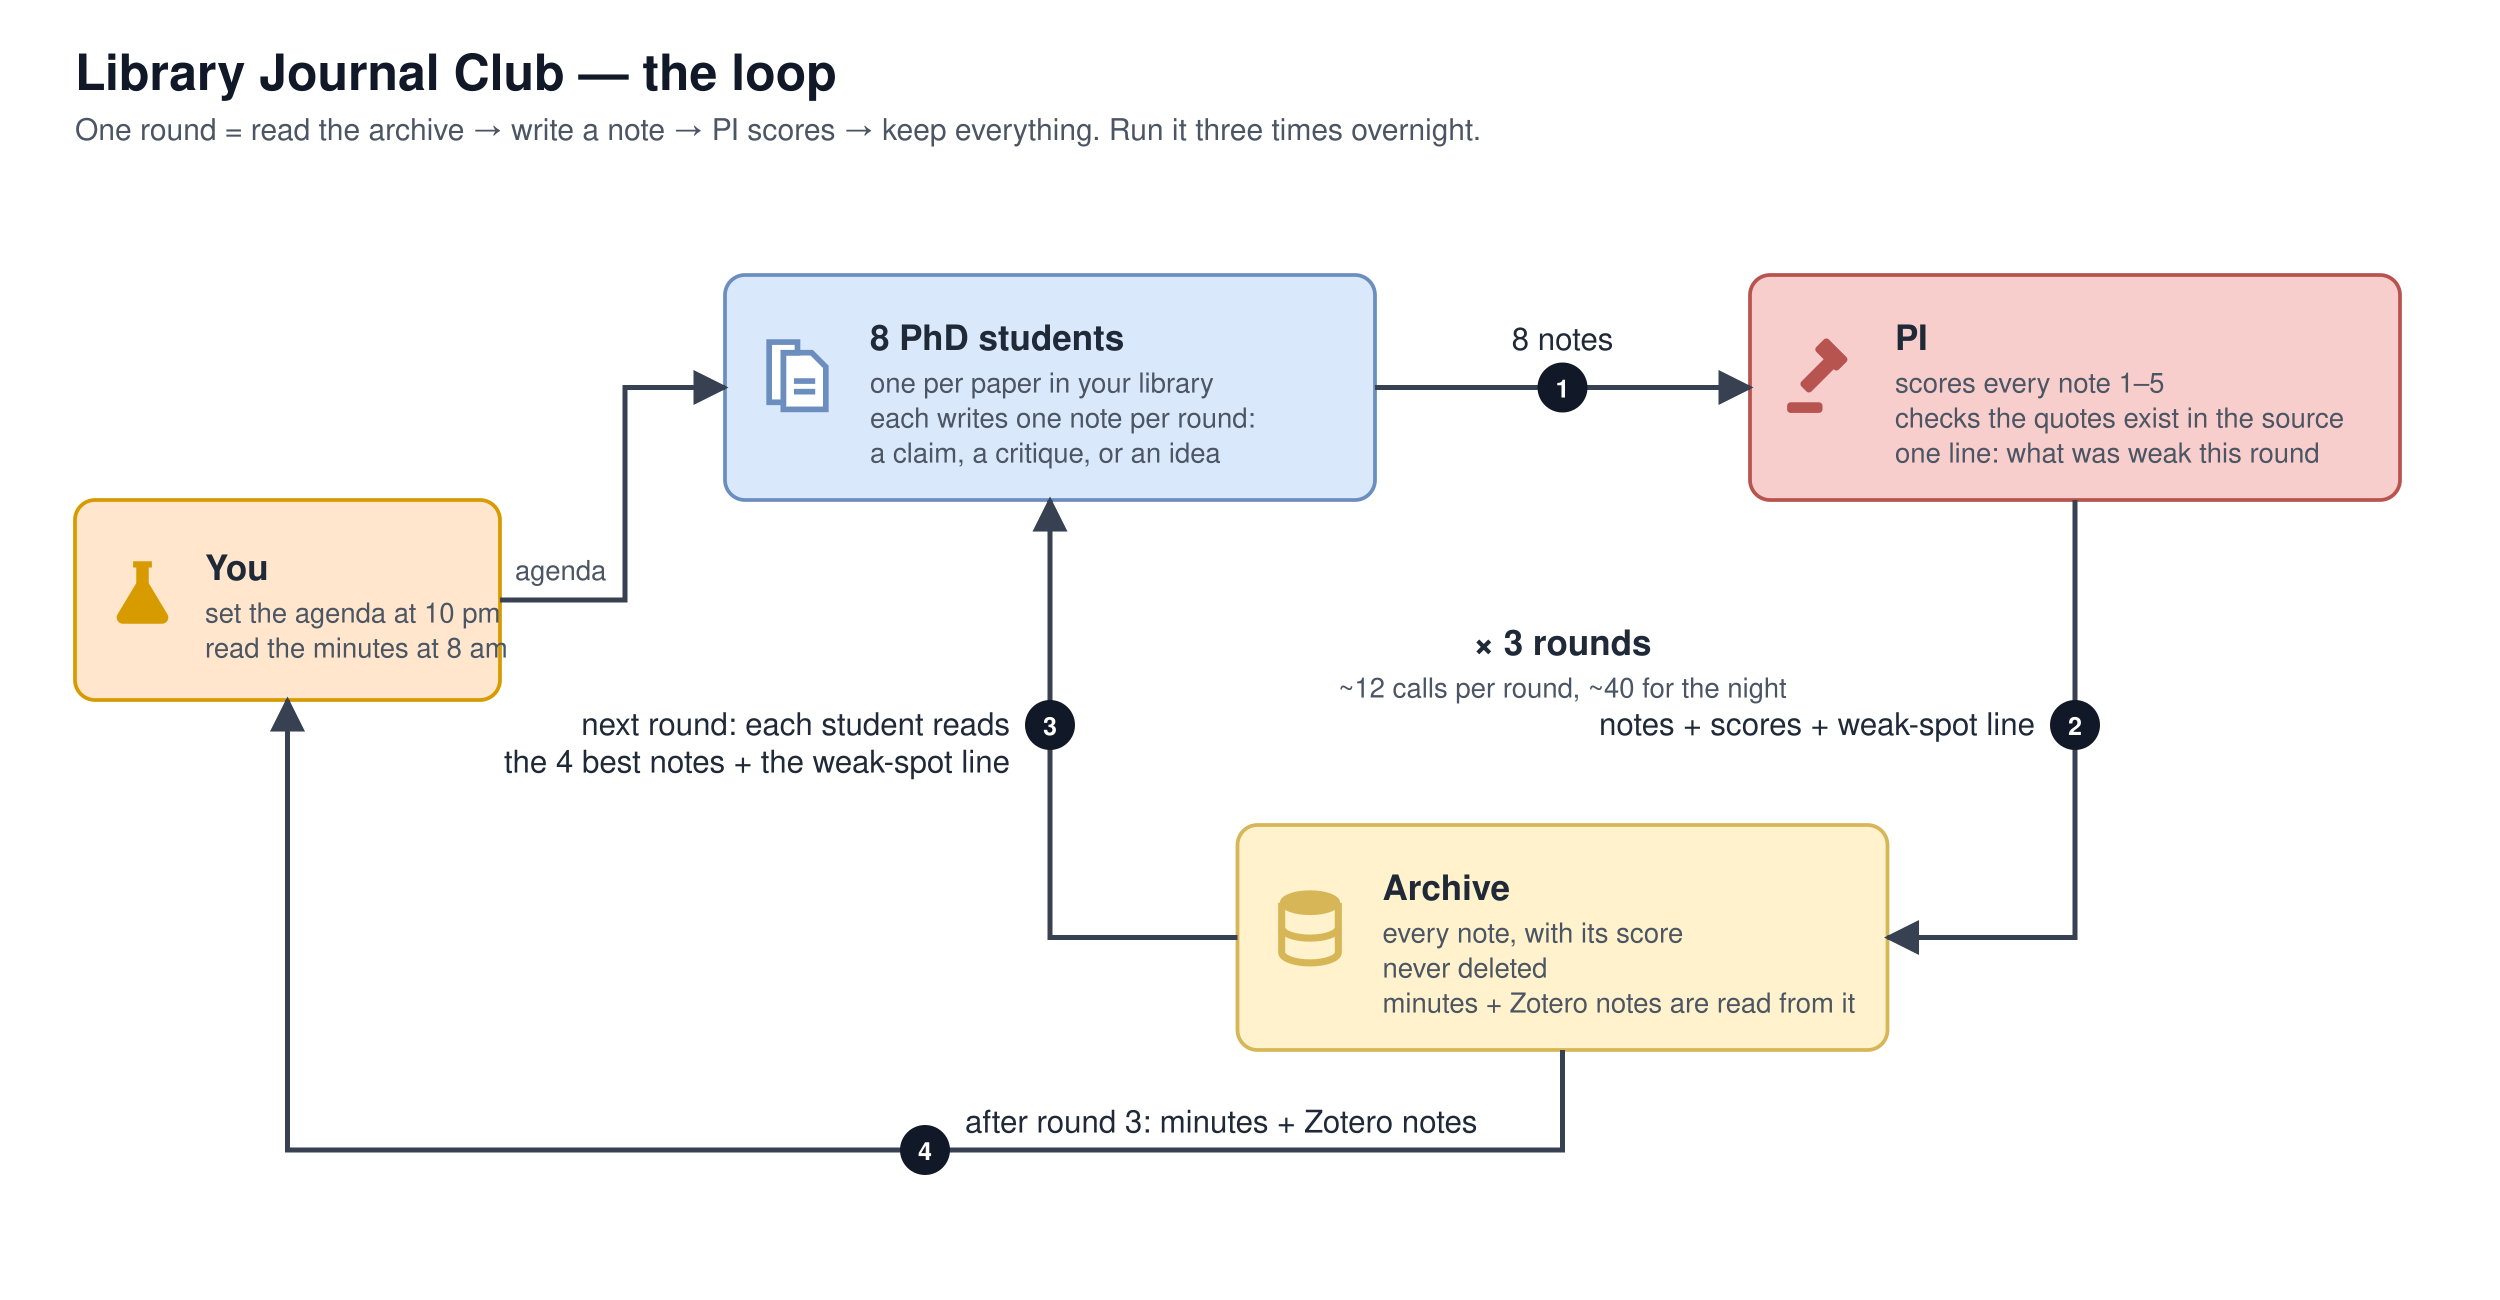
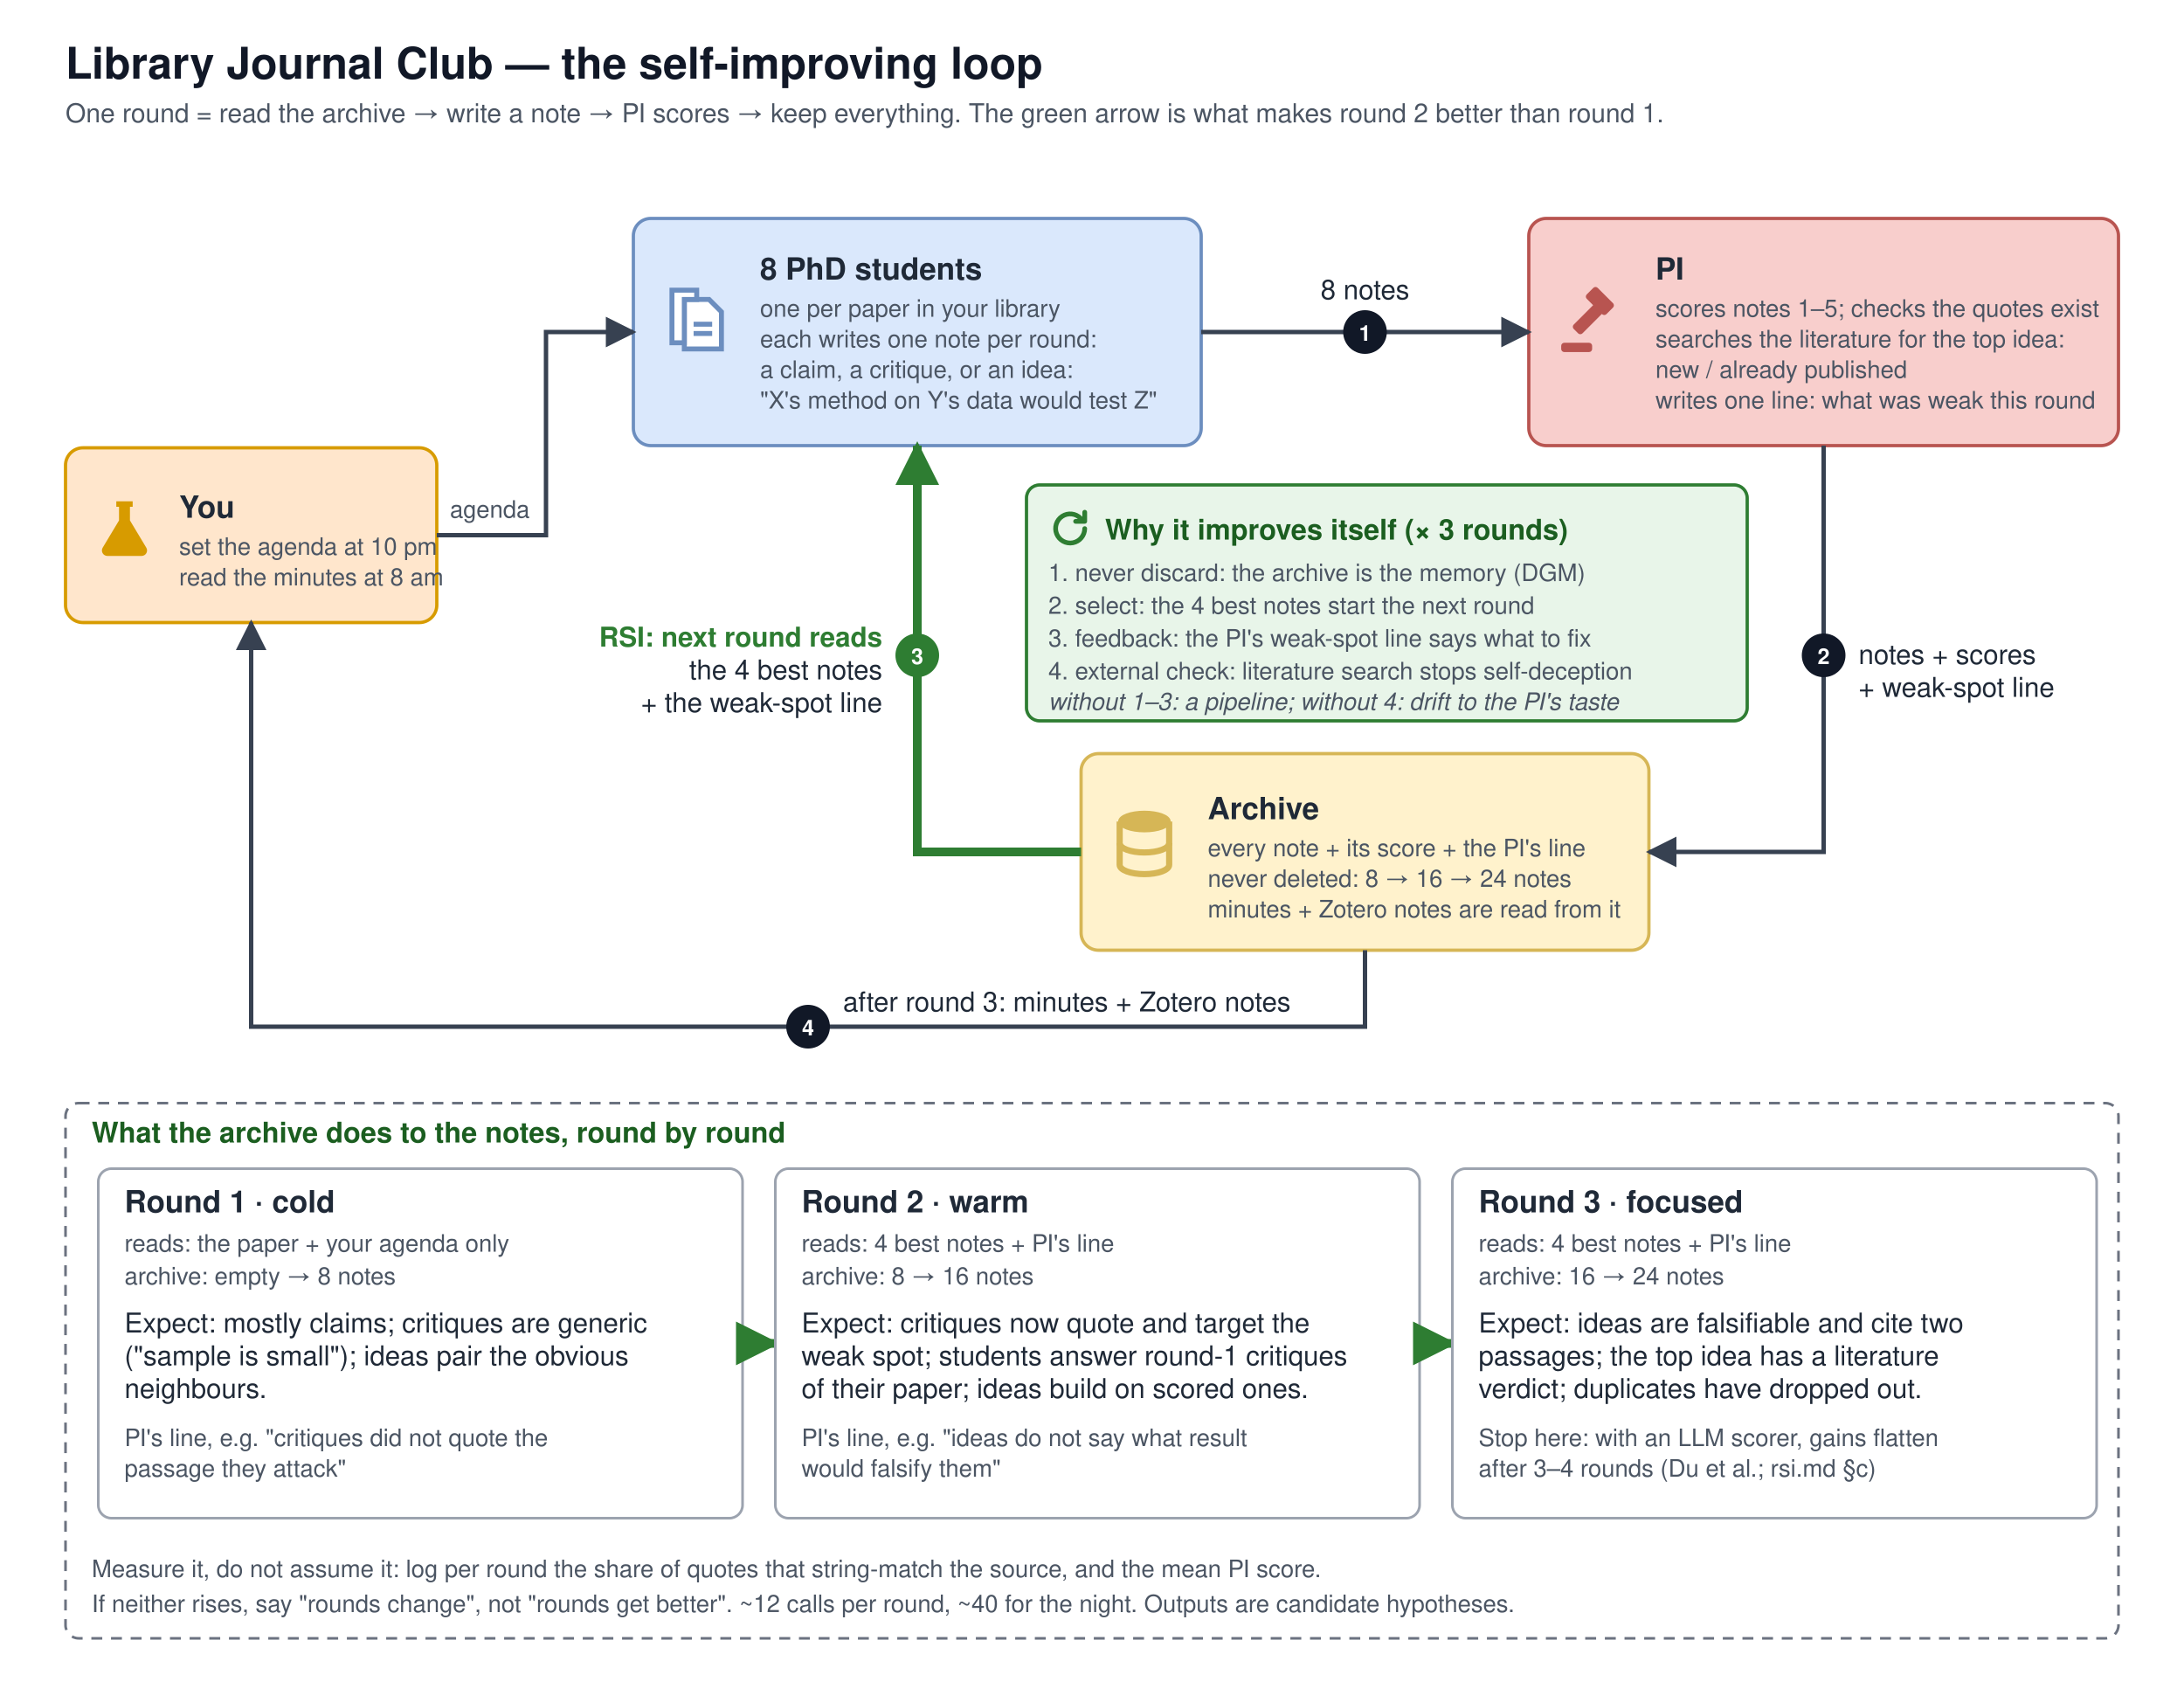
- <svg xmlns="http://www.w3.org/2000/svg" viewBox="0 0 1000 520" width="1000" height="520" font-family="Helvetica, Arial, sans-serif">
+ <svg xmlns="http://www.w3.org/2000/svg" viewBox="0 0 1000 770" width="1000" height="770" font-family="Helvetica, Arial, sans-serif">
  <style>
    .t { font-size: 12.5px; fill: #1f2937; }
    .ts { font-size: 11px; fill: #4b5563; }
    .tb { font-size: 14px; font-weight: 700; fill: #1f2937; }
    .title { font-size: 20px; font-weight: 700; fill: #111827; }
    .sub { font-size: 12px; fill: #4b5563; }
    .you { fill: #ffe6cc; stroke: #d79b00; stroke-width: 1.5; }
    .pi { fill: #f8cecc; stroke: #b85450; stroke-width: 1.5; }
    .students { fill: #dae8fc; stroke: #6c8ebf; stroke-width: 1.5; }
    .archive { fill: #fff2cc; stroke: #d6b656; stroke-width: 1.5; }
+     .callout { fill: #e8f5e9; stroke: #2e7d32; stroke-width: 1.5; }
+     .round { fill: #ffffff; stroke: #9ca3af; stroke-width: 1.2; }
+     .band { fill: none; stroke: #6b7280; stroke-width: 1.2; stroke-dasharray: 5 4; }
    .edge { fill: none; stroke: #374151; stroke-width: 2; }
+     .rsi { fill: none; stroke: #2e7d32; stroke-width: 4; }
+     .rsit { fill: #2e7d32; font-weight: 700; font-size: 12.5px; }
+     .rsih { fill: #1b5e20; font-weight: 700; font-size: 13px; }
    .num { fill: #111827; }
+     .numg { fill: #2e7d32; }
    .numt { font-size: 10px; font-weight: 700; fill: #ffffff; }
  </style>
  <defs>
    <marker id="ah" viewBox="0 0 10 10" refX="9" refY="5" markerWidth="7" markerHeight="7" orient="auto-start-reverse">
      <path d="M0 0L10 5L0 10z" fill="#374151" />
+     </marker>
+     <marker id="ahg" viewBox="0 0 10 10" refX="9" refY="5" markerWidth="5" markerHeight="5" orient="auto-start-reverse">
+       <path d="M0 0L10 5L0 10z" fill="#2e7d32" />
    </marker>
    <symbol id="i-flask" viewBox="0 0 24 24">
      <path d="M9 2h6v2h-1v5l6 10a2 2 0 0 1-1.7 3H5.7A2 2 0 0 1 4 19l6-10V4H9z" />
    </symbol>
    <symbol id="i-gavel" viewBox="0 0 24 24">
      <rect x="2" y="19" width="10" height="3" rx="1" />
      <rect x="5" y="9" width="12" height="4" rx="1" transform="rotate(-45 11 11)" />
      <rect x="12" y="1" width="5" height="9" rx="1" transform="rotate(-45 14.5 5.5)" />
    </symbol>
    <symbol id="i-docs" viewBox="0 0 24 24">
      <path d="M8 5h8l4 4v12H8z" stroke-width="1.6" />
      <path d="M4 2h8v3H8v14H4z" stroke-width="1.6" />
      <path d="M11 13h6M11 16h6" fill="none" stroke-width="1.6" />
    </symbol>
    <symbol id="i-db" viewBox="0 0 24 24">
      <ellipse cx="12" cy="5" rx="8" ry="3" />
      <path d="M4 5v14c0 1.7 3.6 3 8 3s8-1.3 8-3V5" fill="none" stroke-width="2" />
      <path d="M4 12c0 1.7 3.6 3 8 3s8-1.3 8-3" fill="none" stroke-width="2" />
    </symbol>
+     <symbol id="i-cycle" viewBox="0 0 24 24">
+       <path d="M20 12a8 8 0 1 1-2.3-5.7" fill="none" stroke-width="2.6" stroke-linecap="round" />
+       <path d="M20 3v5h-5" fill="none" stroke-width="2.6" stroke-linecap="round" stroke-linejoin="round" />
+     </symbol>
  </defs>
-   <rect x="0" y="0" width="1000" height="520" fill="#ffffff" />
-   <text x="30" y="36" class="title">Library Journal Club — the loop</text>
-   <text x="30" y="56" class="sub">One round = read the archive → write a note → PI scores → keep everything. Run it three times overnight.</text>
-   <rect x="30" y="200" width="170" height="80" rx="8" class="you" />
-   <use href="#i-flask" x="42" y="222" width="30" height="30" fill="#d79b00" />
-   <text x="82" y="232" class="tb">You</text>
-   <text x="82" y="249" class="ts">set the agenda at 10 pm</text>
-   <text x="82" y="263" class="ts">read the minutes at 8 am</text>
-   <rect x="290" y="110" width="260" height="90" rx="8" class="students" />
-   <use href="#i-docs" x="302" y="134" width="34" height="34" fill="#ffffff" stroke="#6c8ebf" />
-   <text x="348" y="140" class="tb">8 PhD students</text>
-   <text x="348" y="157" class="ts">one per paper in your library</text>
-   <text x="348" y="171" class="ts">each writes one note per round:</text>
-   <text x="348" y="185" class="ts">a claim, a critique, or an idea</text>
-   <rect x="700" y="110" width="260" height="90" rx="8" class="pi" />
-   <use href="#i-gavel" x="712" y="134" width="34" height="34" fill="#b85450" />
-   <text x="758" y="140" class="tb">PI</text>
-   <text x="758" y="157" class="ts">scores every note 1–5</text>
-   <text x="758" y="171" class="ts">checks the quotes exist in the source</text>
-   <text x="758" y="185" class="ts">one line: what was weak this round</text>
-   <rect x="495" y="330" width="260" height="90" rx="8" class="archive" />
-   <use href="#i-db" x="507" y="354" width="34" height="34" fill="#d6b656" stroke="#d6b656" />
-   <text x="553" y="360" class="tb">Archive</text>
-   <text x="553" y="377" class="ts">every note, with its score</text>
-   <text x="553" y="391" class="ts">never deleted</text>
-   <text x="553" y="405" class="ts">minutes + Zotero notes are read from it</text>
-   <path d="M200 240H250V155H290" class="edge" marker-end="url(#ah)" />
-   <text x="206" y="232" class="ts">agenda</text>
-   <path d="M550 155H700" class="edge" marker-end="url(#ah)" />
-   <circle cx="625" cy="155" r="10" class="num" />
-   <text x="625" y="159" class="numt" text-anchor="middle">1</text>
-   <text x="625" y="140" class="t" text-anchor="middle">8 notes</text>
-   <path d="M830 200V375H755" class="edge" marker-end="url(#ah)" />
-   <circle cx="830" cy="290" r="10" class="num" />
-   <text x="830" y="294" class="numt" text-anchor="middle">2</text>
-   <text x="814" y="294" class="t" text-anchor="end">notes + scores + weak-spot line</text>
-   <path d="M495 375H420V200" class="edge" marker-end="url(#ah)" />
-   <circle cx="420" cy="290" r="10" class="num" />
-   <text x="420" y="294" class="numt" text-anchor="middle">3</text>
-   <text x="404" y="294" class="t" text-anchor="end">next round: each student reads</text>
-   <text x="404" y="309" class="t" text-anchor="end">the 4 best notes + the weak-spot line</text>
-   <path d="M625 420V460H115V280" class="edge" marker-end="url(#ah)" />
-   <circle cx="370" cy="460" r="10" class="num" />
-   <text x="370" y="464" class="numt" text-anchor="middle">4</text>
-   <text x="386" y="453" class="t">after round 3: minutes + Zotero notes</text>
-   <text x="625" y="262" class="tb" text-anchor="middle">× 3 rounds</text>
-   <text x="625" y="279" class="ts" text-anchor="middle">~12 calls per round, ~40 for the night</text>
+   <rect x="0" y="0" width="1000" height="770" fill="#ffffff" />
+   <text x="30" y="36" class="title">Library Journal Club — the self-improving loop</text>
+   <text x="30" y="56" class="sub">One round = read the archive → write a note → PI scores → keep everything. The green arrow is what makes round 2 better than round 1.</text>
+   <rect x="30" y="205" width="170" height="80" rx="8" class="you" />
+   <use href="#i-flask" x="42" y="227" width="30" height="30" fill="#d79b00" />
+   <text x="82" y="237" class="tb">You</text>
+   <text x="82" y="254" class="ts">set the agenda at 10 pm</text>
+   <text x="82" y="268" class="ts">read the minutes at 8 am</text>
+   <rect x="290" y="100" width="260" height="104" rx="8" class="students" />
+   <use href="#i-docs" x="302" y="130" width="34" height="34" fill="#ffffff" stroke="#6c8ebf" />
+   <text x="348" y="128" class="tb">8 PhD students</text>
+   <text x="348" y="145" class="ts">one per paper in your library</text>
+   <text x="348" y="159" class="ts">each writes one note per round:</text>
+   <text x="348" y="173" class="ts">a claim, a critique, or an idea:</text>
+   <text x="348" y="187" class="ts">"X's method on Y's data would test Z"</text>
+   <rect x="700" y="100" width="270" height="104" rx="8" class="pi" />
+   <use href="#i-gavel" x="712" y="130" width="34" height="34" fill="#b85450" />
+   <text x="758" y="128" class="tb">PI</text>
+   <text x="758" y="145" class="ts">scores notes 1–5; checks the quotes exist</text>
+   <text x="758" y="159" class="ts">searches the literature for the top idea:</text>
+   <text x="758" y="173" class="ts">new / already published</text>
+   <text x="758" y="187" class="ts">writes one line: what was weak this round</text>
+   <rect x="495" y="345" width="260" height="90" rx="8" class="archive" />
+   <use href="#i-db" x="507" y="369" width="34" height="34" fill="#d6b656" stroke="#d6b656" />
+   <text x="553" y="375" class="tb">Archive</text>
+   <text x="553" y="392" class="ts">every note + its score + the PI's line</text>
+   <text x="553" y="406" class="ts">never deleted: 8 → 16 → 24 notes</text>
+   <text x="553" y="420" class="ts">minutes + Zotero notes are read from it</text>
+   <path d="M200 245H250V152H290" class="edge" marker-end="url(#ah)" />
+   <text x="206" y="237" class="ts">agenda</text>
+   <path d="M550 152H700" class="edge" marker-end="url(#ah)" />
+   <circle cx="625" cy="152" r="10" class="num" />
+   <text x="625" y="156" class="numt" text-anchor="middle">1</text>
+   <text x="625" y="137" class="t" text-anchor="middle">8 notes</text>
+   <path d="M835 204V390H755" class="edge" marker-end="url(#ah)" />
+   <circle cx="835" cy="300" r="10" class="num" />
+   <text x="835" y="304" class="numt" text-anchor="middle">2</text>
+   <text x="851" y="304" class="t">notes + scores</text>
+   <text x="851" y="319" class="t">+ weak-spot line</text>
+   <path d="M495 390H420V204" class="rsi" marker-end="url(#ahg)" />
+   <circle cx="420" cy="300" r="10" class="numg" />
+   <text x="420" y="304" class="numt" text-anchor="middle">3</text>
+   <text x="404" y="296" class="rsit" text-anchor="end">RSI: next round reads</text>
+   <text x="404" y="311" class="t" text-anchor="end">the 4 best notes</text>
+   <text x="404" y="326" class="t" text-anchor="end">+ the weak-spot line</text>
+   <rect x="470" y="222" width="330" height="108" rx="6" class="callout" />
+   <use href="#i-cycle" x="480" y="232" width="20" height="20" fill="none" stroke="#2e7d32" />
+   <text x="506" y="247" class="rsih">Why it improves itself (× 3 rounds)</text>
+   <text x="480" y="266" class="ts">1. never discard: the archive is the memory (DGM)</text>
+   <text x="480" y="281" class="ts">2. select: the 4 best notes start the next round</text>
+   <text x="480" y="296" class="ts">3. feedback: the PI's weak-spot line says what to fix</text>
+   <text x="480" y="311" class="ts">4. external check: literature search stops self-deception</text>
+   <text x="480" y="325" class="ts" font-style="italic">without 1–3: a pipeline; without 4: drift to the PI's taste</text>
+   <path d="M625 435V470H115V285" class="edge" marker-end="url(#ah)" />
+   <circle cx="370" cy="470" r="10" class="num" />
+   <text x="370" y="474" class="numt" text-anchor="middle">4</text>
+   <text x="386" y="463" class="t">after round 3: minutes + Zotero notes</text>
+   <rect x="30" y="505" width="940" height="245" rx="6" class="band" />
+   <text x="42" y="523" class="rsih">What the archive does to the notes, round by round</text>
+   <rect x="45" y="535" width="295" height="160" rx="6" class="round" />
+   <text x="57" y="555" class="tb">Round 1 · cold</text>
+   <text x="57" y="573" class="ts">reads: the paper + your agenda only</text>
+   <text x="57" y="588" class="ts">archive: empty → 8 notes</text>
+   <text x="57" y="610" class="t">Expect: mostly claims; critiques are generic</text>
+   <text x="57" y="625" class="t">("sample is small"); ideas pair the obvious</text>
+   <text x="57" y="640" class="t">neighbours.</text>
+   <text x="57" y="662" class="ts">PI's line, e.g. "critiques did not quote the</text>
+   <text x="57" y="676" class="ts">passage they attack"</text>
+   <path d="M340 615H355" class="rsi" marker-end="url(#ahg)" />
+   <rect x="355" y="535" width="295" height="160" rx="6" class="round" />
+   <text x="367" y="555" class="tb">Round 2 · warm</text>
+   <text x="367" y="573" class="ts">reads: 4 best notes + PI's line</text>
+   <text x="367" y="588" class="ts">archive: 8 → 16 notes</text>
+   <text x="367" y="610" class="t">Expect: critiques now quote and target the</text>
+   <text x="367" y="625" class="t">weak spot; students answer round-1 critiques</text>
+   <text x="367" y="640" class="t">of their paper; ideas build on scored ones.</text>
+   <text x="367" y="662" class="ts">PI's line, e.g. "ideas do not say what result</text>
+   <text x="367" y="676" class="ts">would falsify them"</text>
+   <path d="M650 615H665" class="rsi" marker-end="url(#ahg)" />
+   <rect x="665" y="535" width="295" height="160" rx="6" class="round" />
+   <text x="677" y="555" class="tb">Round 3 · focused</text>
+   <text x="677" y="573" class="ts">reads: 4 best notes + PI's line</text>
+   <text x="677" y="588" class="ts">archive: 16 → 24 notes</text>
+   <text x="677" y="610" class="t">Expect: ideas are falsifiable and cite two</text>
+   <text x="677" y="625" class="t">passages; the top idea has a literature</text>
+   <text x="677" y="640" class="t">verdict; duplicates have dropped out.</text>
+   <text x="677" y="662" class="ts">Stop here: with an LLM scorer, gains flatten</text>
+   <text x="677" y="676" class="ts">after 3–4 rounds (Du et al.; rsi.md §c)</text>
+   <text x="42" y="722" class="ts">Measure it, do not assume it: log per round the share of quotes that string-match the source, and the mean PI score.</text>
+   <text x="42" y="738" class="ts">If neither rises, say "rounds change", not "rounds get better". ~12 calls per round, ~40 for the night. Outputs are candidate hypotheses.</text>
</svg>
